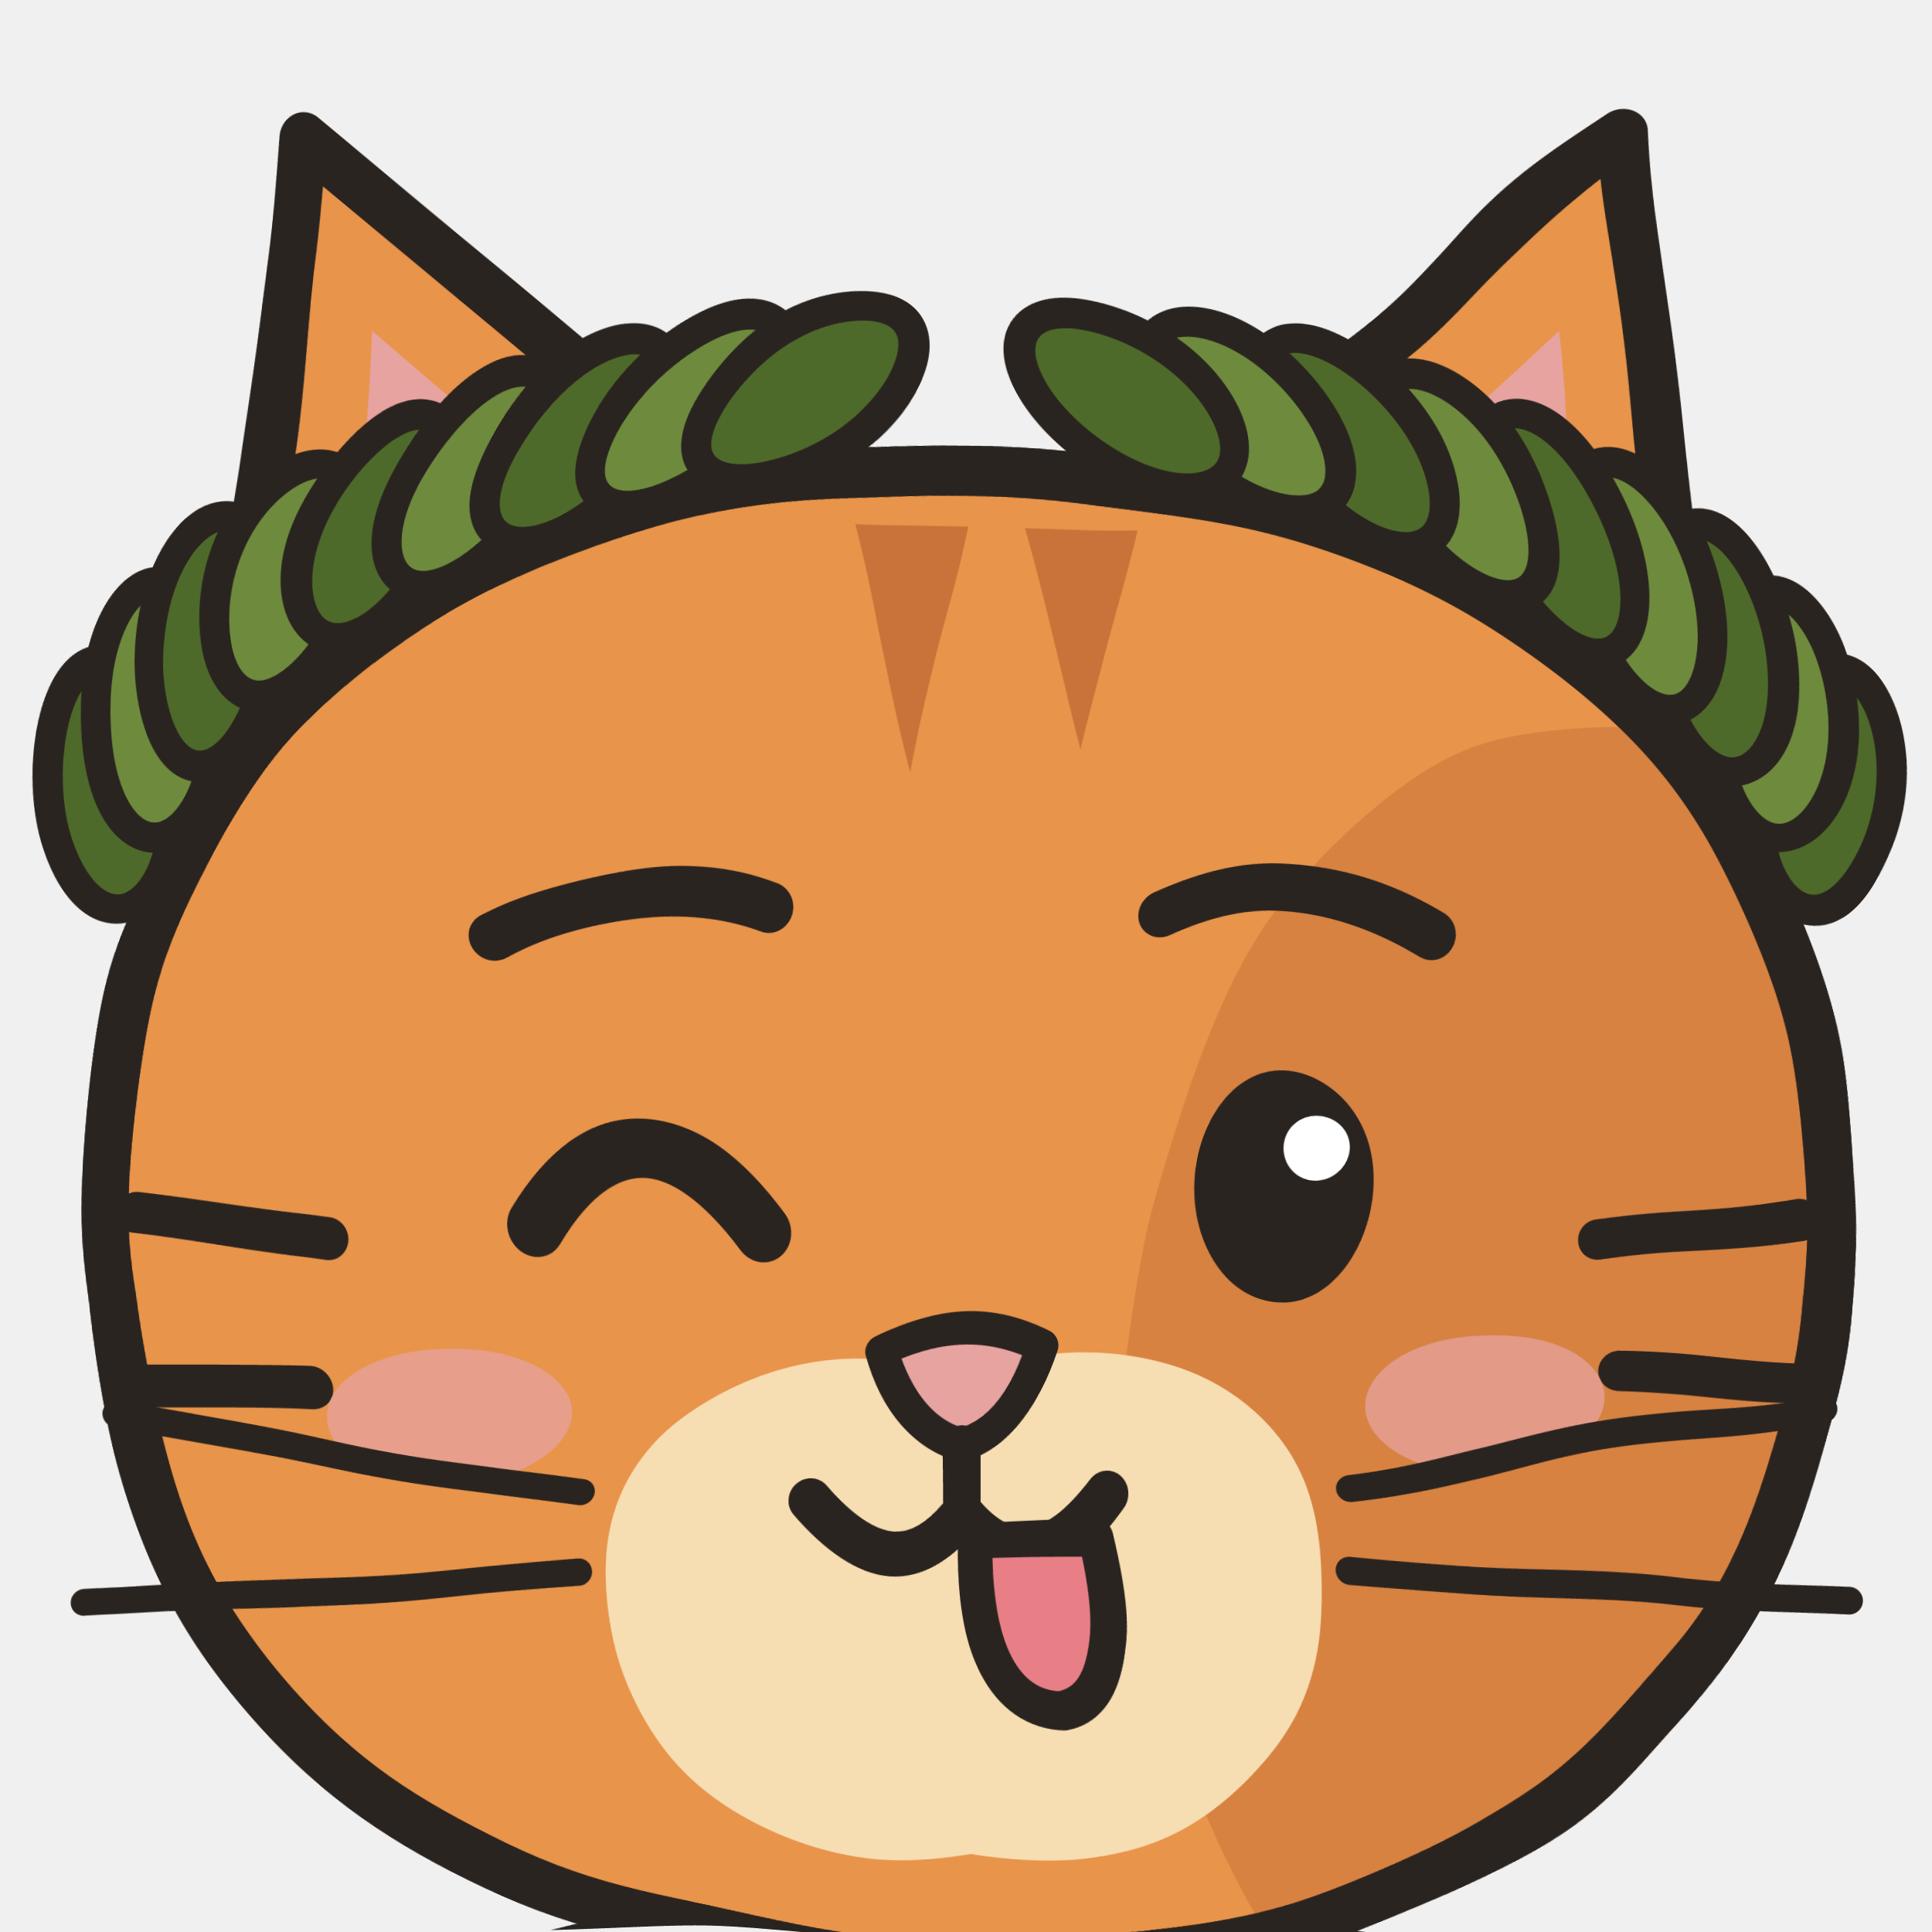
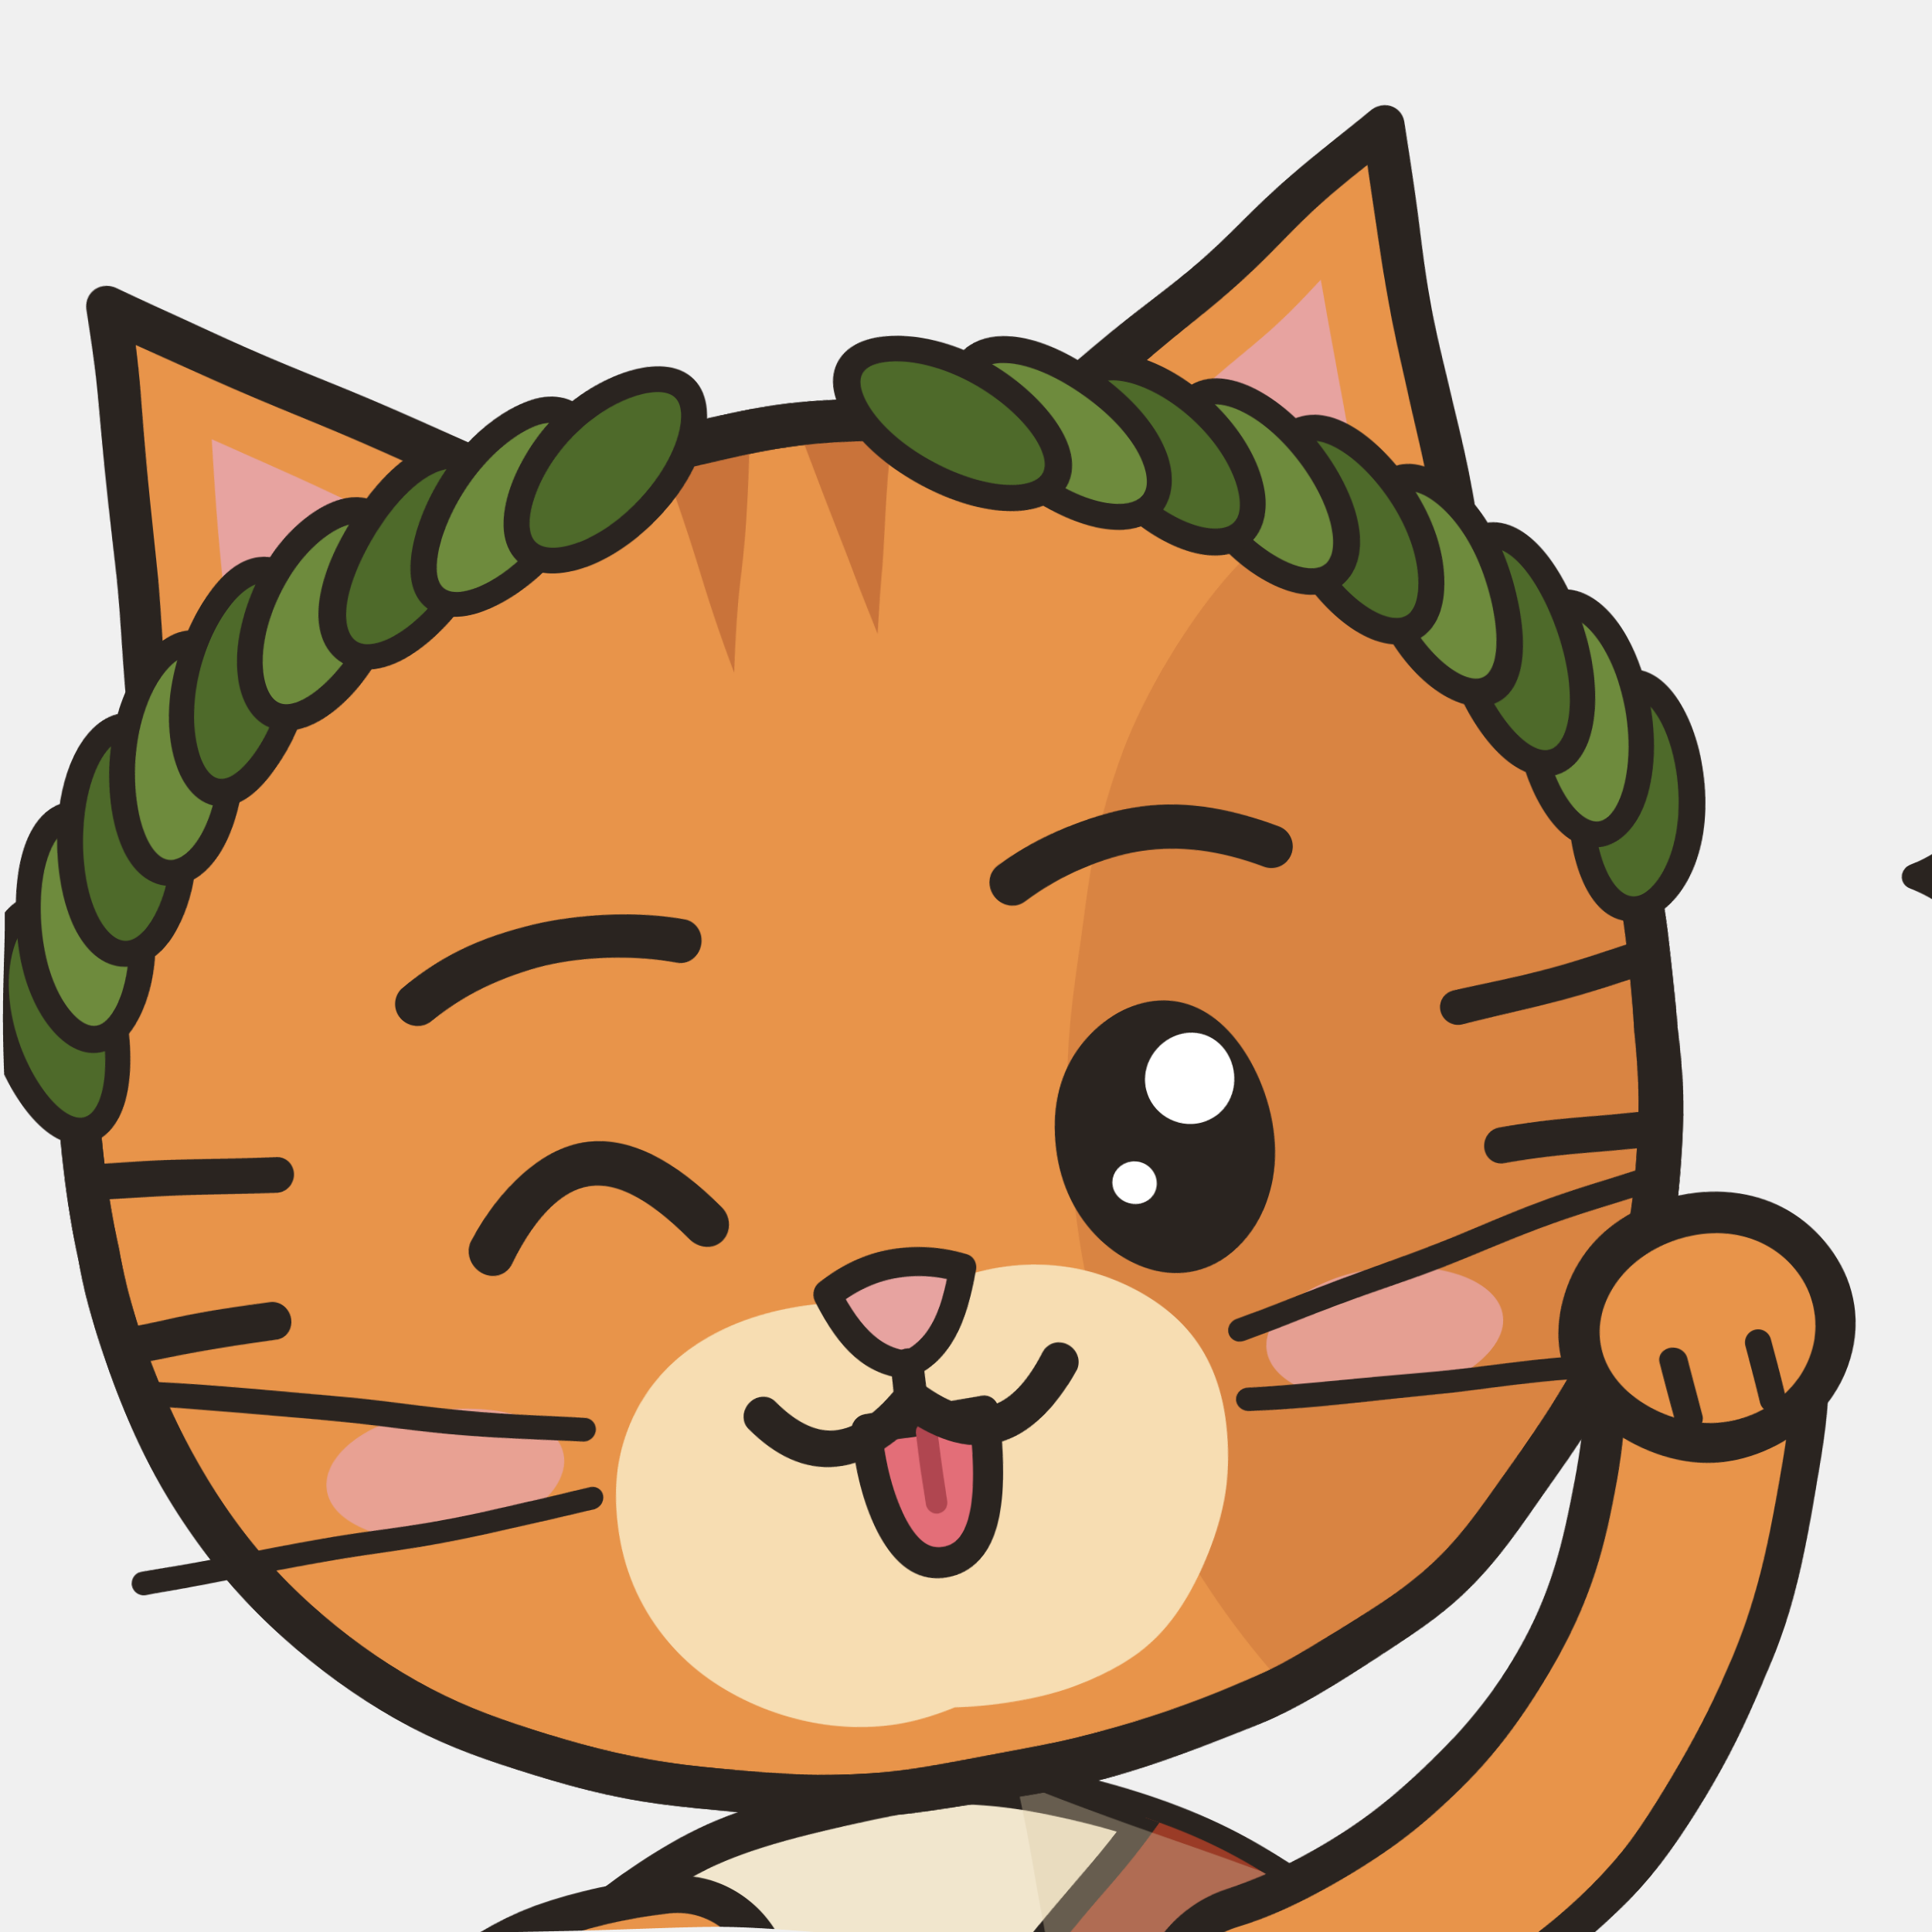
- <svg xmlns="http://www.w3.org/2000/svg" viewBox="50 24 140 140" width="140" height="140">
+ <svg xmlns="http://www.w3.org/2000/svg" viewBox="44 12 152 152" width="152" height="152">
  <defs>
    <filter id="rough" x="-5%" y="-5%" width="110%" height="110%">
      <feTurbulence type="fractalNoise" baseFrequency="0.035" numOctaves="2" seed="7" result="n" />
-       <feDisplacementMap in="SourceGraphic" in2="n" scale="2.6" />
-     </filter>
-     <filter id="grain">
-       <feTurbulence type="fractalNoise" baseFrequency="0.9" numOctaves="2" seed="3" />
-       <feColorMatrix values="0 0 0 0 0  0 0 0 0 0  0 0 0 0 0  0 0 0 .22 0" />
-       <feComposite in2="SourceGraphic" operator="in" />
+       <feDisplacementMap in="SourceGraphic" in2="n" scale="2.2" />
    </filter>
    <clipPath id="head">
-       <path d="M58,118 C54,78 84,58 120,58 C156,58 186,78 182,118 C180,150 154,166 120,166 C86,166 60,150 58,118 Z" />
+       <path d="M54,96 C50,56 84,36 120,36 C156,36 190,56 186,96 C184,132 156,150 120,150 C84,150 56,132 54,96 Z" />
    </clipPath>
    <clipPath id="body">
-       <path d="M22,240 C26,196 58,170 100,164 L140,164 C182,170 214,196 218,240 Z" />
+       <path d="M70,226 C62,190 82,152 120,150 C158,152 178,190 170,226 Q120,236 70,226 Z" />
    </clipPath>
  </defs>
  <g filter="url(#rough)">
-     <path d="M22,240 C26,196 58,170 100,164 L140,164 C182,170 214,196 218,240 Z" fill="#F1E6CD" stroke="#2A2420" stroke-width="3.6" stroke-linejoin="round" stroke-linecap="round" />
-     <g clip-path="url(#body)">
-       <path d="M150,160 L190,166 L96,240 L52,240 Z" fill="#9A3B26" />
-       <path d="M150,160 L190,166 L96,240 L52,240 Z" fill="none" stroke="#2A2420" stroke-width="2.4" />
-       <path d="M60,206 Q78,214 84,236" fill="none" stroke="#2A2420" stroke-width="2.4" stroke-linecap="round" stroke-linejoin="round" />
-       <path d="M178,200 Q170,218 176,240" fill="none" stroke="#2A2420" stroke-width="2.4" stroke-linecap="round" stroke-linejoin="round" />
-       <path d="M200,214 Q196,228 200,240" fill="none" stroke="#2A2420" stroke-width="2.4" stroke-linecap="round" stroke-linejoin="round" />
-       <path d="M120,164 L220,180 L220,240 L150,240 Z" fill="#D9C9A6" opacity=".35" />
+     <g transform="translate(7.2 11) scale(0.94)">
+       <path d="M160,214 C208,216 220,180 214,158" fill="none" stroke="#2A2420" stroke-width="19.0" stroke-linecap="round" />
+       <path d="M160,214 C208,216 220,180 214,158" fill="none" stroke="#E8944A" stroke-width="12.5" stroke-linecap="round" />
+       <path d="M208.9,202.1 L203.7,197.6" fill="none" stroke="#C9733A" stroke-width="2.6" stroke-linecap="round" stroke-linejoin="round" />
+       <path d="M218.4,185.8 L211.8,183.7" fill="none" stroke="#C9733A" stroke-width="2.6" stroke-linecap="round" stroke-linejoin="round" />
+       <path d="M221.2,168.5 L214.3,168.7" fill="none" stroke="#C9733A" stroke-width="2.6" stroke-linecap="round" stroke-linejoin="round" />
+       <path d="M70,226 C62,190 82,152 120,150 C158,152 178,190 170,226 Q120,236 70,226 Z" fill="#F1E6CD" stroke="#2A2420" stroke-width="3.6" stroke-linejoin="round" stroke-linecap="round" />
+       <g clip-path="url(#body)">
+         <path d="M140,146 L170,160 L100,240 L64,240 Z" fill="#9A3B26" stroke="#2A2420" stroke-width="2.4" stroke-linejoin="round" stroke-linecap="round" />
+         <path d="M84,196 Q92,206 92,226" fill="none" stroke="#2A2420" stroke-width="2.2" stroke-linecap="round" stroke-linejoin="round" />
+         <path d="M156,194 Q150,210 154,228" fill="none" stroke="#2A2420" stroke-width="2.2" stroke-linecap="round" stroke-linejoin="round" />
+         <path d="M124,150 L180,170 L180,240 L140,240 Z" fill="#D9C9A6" opacity=".35" />
+       </g>
+       <ellipse cx="98" cy="228" rx="15" ry="9" fill="#E8944A" stroke="#2A2420" stroke-width="3.2" stroke-linejoin="round" stroke-linecap="round" />
+       <ellipse cx="142" cy="228" rx="15" ry="9" fill="#E8944A" stroke="#2A2420" stroke-width="3.2" stroke-linejoin="round" stroke-linecap="round" />
+       <path d="M95,226 L95,233" fill="none" stroke="#2A2420" stroke-width="2" stroke-linecap="round" stroke-linejoin="round" />
+       <path d="M101,226 L101,233" fill="none" stroke="#2A2420" stroke-width="2" stroke-linecap="round" stroke-linejoin="round" />
+       <path d="M139,226 L139,233" fill="none" stroke="#2A2420" stroke-width="2" stroke-linecap="round" stroke-linejoin="round" />
+       <path d="M145,226 L145,233" fill="none" stroke="#2A2420" stroke-width="2" stroke-linecap="round" stroke-linejoin="round" />
+       <g transform="translate(0 0) rotate(-8 120 150)">
+         <path d="M64,74 L66,18 L108,44 Z" fill="#E8944A" stroke="#2A2420" stroke-width="3.6" stroke-linejoin="round" stroke-linecap="round" />
+         <path d="M72,64 L73,30 L98,46 Z" fill="#E7A3A0" />
+         <path d="M176,74 L174,18 L132,44 Z" fill="#E8944A" stroke="#2A2420" stroke-width="3.6" stroke-linejoin="round" stroke-linecap="round" />
+         <path d="M168,64 L167,30 L142,46 Z" fill="#E7A3A0" />
+         <path d="M54,96 C50,56 84,36 120,36 C156,36 190,56 186,96 C184,132 156,150 120,150 C84,150 56,132 54,96 Z" fill="#E8944A" stroke="#2A2420" stroke-width="3.6" stroke-linejoin="round" stroke-linecap="round" />
+         <g clip-path="url(#head)">
+           <ellipse cx="170" cy="104" rx="34" ry="56" fill="#C9733A" opacity=".5" />
+           <path d="M110,36 L114,56 L118,36 Z M122,36 L126,54 L130,36 Z" fill="#C9733A" />
+           <path d="M55,90 L70,92" fill="none" stroke="#2A2420" stroke-width="3" stroke-linecap="round" stroke-linejoin="round" />
+           <path d="M55,104 L68,104" fill="none" stroke="#2A2420" stroke-width="3" stroke-linecap="round" stroke-linejoin="round" />
+           <path d="M185,90 L170,92" fill="none" stroke="#2A2420" stroke-width="3" stroke-linecap="round" stroke-linejoin="round" />
+           <path d="M185,104 L172,104" fill="none" stroke="#2A2420" stroke-width="3" stroke-linecap="round" stroke-linejoin="round" />
+         </g>
+         <path d="M54,96 C50,56 84,36 120,36 C156,36 190,56 186,96 C184,132 156,150 120,150 C84,150 56,132 54,96 Z" fill="none" stroke="#2A2420" stroke-width="3.6" stroke-linejoin="round" stroke-linecap="round" />
+         <path d="M94,124 C94,110 108,106 120,110 C132,106 146,110 146,124 C146,140 132,146 120,144 C108,146 94,140 94,124 Z" fill="#F7DDB2" />
+         <ellipse cx="53.4" cy="76.1" rx="9.5" ry="4.8" transform="rotate(263.0 53.4 76.1)" fill="#4E6A2A" stroke="#2A2420" stroke-width="2.2" stroke-linejoin="round" stroke-linecap="round" />
+         <ellipse cx="56.8" cy="69.0" rx="9.5" ry="4.8" transform="rotate(270.5 56.8 69.0)" fill="#6E8B3D" stroke="#2A2420" stroke-width="2.2" stroke-linejoin="round" stroke-linecap="round" />
+         <ellipse cx="61.3" cy="62.4" rx="9.5" ry="4.8" transform="rotate(278.0 61.3 62.4)" fill="#4E6A2A" stroke="#2A2420" stroke-width="2.2" stroke-linejoin="round" stroke-linecap="round" />
+         <ellipse cx="66.8" cy="56.3" rx="9.5" ry="4.8" transform="rotate(285.5 66.8 56.3)" fill="#6E8B3D" stroke="#2A2420" stroke-width="2.2" stroke-linejoin="round" stroke-linecap="round" />
+         <ellipse cx="73.2" cy="50.9" rx="9.5" ry="4.8" transform="rotate(293.0 73.2 50.9)" fill="#4E6A2A" stroke="#2A2420" stroke-width="2.2" stroke-linejoin="round" stroke-linecap="round" />
+         <ellipse cx="80.4" cy="46.2" rx="9.5" ry="4.8" transform="rotate(300.5 80.4 46.2)" fill="#6E8B3D" stroke="#2A2420" stroke-width="2.2" stroke-linejoin="round" stroke-linecap="round" />
+         <ellipse cx="88.2" cy="42.3" rx="9.5" ry="4.8" transform="rotate(308.0 88.2 42.3)" fill="#4E6A2A" stroke="#2A2420" stroke-width="2.2" stroke-linejoin="round" stroke-linecap="round" />
+         <ellipse cx="96.6" cy="39.3" rx="9.5" ry="4.8" transform="rotate(315.5 96.6 39.3)" fill="#6E8B3D" stroke="#2A2420" stroke-width="2.2" stroke-linejoin="round" stroke-linecap="round" />
+         <ellipse cx="105.4" cy="37.3" rx="9.5" ry="4.8" transform="rotate(323.0 105.4 37.3)" fill="#4E6A2A" stroke="#2A2420" stroke-width="2.2" stroke-linejoin="round" stroke-linecap="round" />
+         <ellipse cx="186.6" cy="76.1" rx="9.5" ry="4.8" transform="rotate(457.0 186.6 76.1)" fill="#4E6A2A" stroke="#2A2420" stroke-width="2.2" stroke-linejoin="round" stroke-linecap="round" />
+         <ellipse cx="183.2" cy="69.0" rx="9.5" ry="4.8" transform="rotate(449.5 183.2 69.0)" fill="#6E8B3D" stroke="#2A2420" stroke-width="2.2" stroke-linejoin="round" stroke-linecap="round" />
+         <ellipse cx="178.7" cy="62.4" rx="9.5" ry="4.8" transform="rotate(442.0 178.7 62.4)" fill="#4E6A2A" stroke="#2A2420" stroke-width="2.2" stroke-linejoin="round" stroke-linecap="round" />
+         <ellipse cx="173.2" cy="56.3" rx="9.5" ry="4.8" transform="rotate(434.5 173.2 56.3)" fill="#6E8B3D" stroke="#2A2420" stroke-width="2.2" stroke-linejoin="round" stroke-linecap="round" />
+         <ellipse cx="166.8" cy="50.9" rx="9.5" ry="4.8" transform="rotate(427.0 166.8 50.9)" fill="#4E6A2A" stroke="#2A2420" stroke-width="2.2" stroke-linejoin="round" stroke-linecap="round" />
+         <ellipse cx="159.6" cy="46.2" rx="9.5" ry="4.8" transform="rotate(419.5 159.6 46.2)" fill="#6E8B3D" stroke="#2A2420" stroke-width="2.2" stroke-linejoin="round" stroke-linecap="round" />
+         <ellipse cx="151.8" cy="42.3" rx="9.5" ry="4.8" transform="rotate(412.0 151.8 42.3)" fill="#4E6A2A" stroke="#2A2420" stroke-width="2.2" stroke-linejoin="round" stroke-linecap="round" />
+         <ellipse cx="143.4" cy="39.3" rx="9.5" ry="4.8" transform="rotate(404.5 143.4 39.3)" fill="#6E8B3D" stroke="#2A2420" stroke-width="2.2" stroke-linejoin="round" stroke-linecap="round" />
+         <ellipse cx="134.6" cy="37.3" rx="9.5" ry="4.8" transform="rotate(397.0 134.6 37.3)" fill="#4E6A2A" stroke="#2A2420" stroke-width="2.2" stroke-linejoin="round" stroke-linecap="round" />
+         <path d="M87,101 Q96,89 105,101" fill="none" stroke="#2A2420" stroke-width="3.8" stroke-linecap="round" stroke-linejoin="round" />
+         <ellipse cx="144" cy="99" rx="9" ry="11.5" fill="#2A2420" />
+         <circle cx="146.8" cy="94.6" r="3.8" fill="#fff" />
+         <circle cx="141" cy="102.6" r="1.8" fill="#fff" />
+         <path d="M84,80 Q95,73 106,77" fill="none" stroke="#2A2420" stroke-width="3.6" stroke-linecap="round" stroke-linejoin="round" />
+         <path d="M134,76 Q145,70 156,76" fill="none" stroke="#2A2420" stroke-width="3.6" stroke-linecap="round" stroke-linejoin="round" />
+         <ellipse cx="80" cy="118" rx="10" ry="5.5" fill="#E7A3A0" opacity=".85" />
+         <ellipse cx="160" cy="118" rx="10" ry="5.5" fill="#E7A3A0" opacity=".85" />
+         <path d="M114,108 Q120,105 126,108 Q124,114 120,115 Q116,114 114,108 Z" fill="#E7A3A0" stroke="#2A2420" stroke-width="2.4" stroke-linejoin="round" stroke-linecap="round" />
+         <path d="M120,115 L120,118" fill="none" stroke="#2A2420" stroke-width="2.8" stroke-linecap="round" stroke-linejoin="round" />
+         <path d="M116,120 Q116,132 121,132 Q126,132 126,120 Z" fill="#E36E78" stroke="#2A2420" stroke-width="2.6" stroke-linejoin="round" stroke-linecap="round" />
+         <path d="M121,121 L121,127" fill="none" stroke="#B04650" stroke-width="1.8" stroke-linecap="round" stroke-linejoin="round" />
+         <path d="M107,117 Q113,125 120,118 Q127,125 133,117" fill="none" stroke="#2A2420" stroke-width="3.2" stroke-linecap="round" stroke-linejoin="round" />
+         <path d="M92,116 L56,108" fill="none" stroke="#2A2420" stroke-width="2" stroke-linecap="round" stroke-linejoin="round" />
+         <path d="M92,122 L54,124" fill="none" stroke="#2A2420" stroke-width="2" stroke-linecap="round" stroke-linejoin="round" />
+         <path d="M148,116 L184,108" fill="none" stroke="#2A2420" stroke-width="2" stroke-linecap="round" stroke-linejoin="round" />
+         <path d="M148,122 L186,124" fill="none" stroke="#2A2420" stroke-width="2" stroke-linecap="round" stroke-linejoin="round" />
+       </g>
+       <path d="M96,168 C70,170 66,196 84,204" fill="none" stroke="#2A2420" stroke-width="19.5" stroke-linecap="round" />
+       <path d="M96,168 C70,170 66,196 84,204" fill="none" stroke="#E8944A" stroke-width="13" stroke-linecap="round" />
+       <g transform="rotate(0 84 204)">
+         <ellipse cx="84" cy="204" rx="10.5" ry="9.66" fill="#E8944A" stroke="#2A2420" stroke-width="3.4" stroke-linejoin="round" stroke-linecap="round" />
+         <path d="M80.5,206 L80.5,211" fill="none" stroke="#2A2420" stroke-width="2.2" stroke-linecap="round" stroke-linejoin="round" />
+         <path d="M87.5,206 L87.5,211" fill="none" stroke="#2A2420" stroke-width="2.2" stroke-linecap="round" stroke-linejoin="round" />
+       </g>
+       <path d="M144,168 C170,160 184,136 182,112" fill="none" stroke="#2A2420" stroke-width="19.5" stroke-linecap="round" />
+       <path d="M144,168 C170,160 184,136 182,112" fill="none" stroke="#E8944A" stroke-width="13" stroke-linecap="round" />
+       <g transform="rotate(-15 182 112)">
+         <ellipse cx="182" cy="112" rx="10.5" ry="9.66" fill="#E8944A" stroke="#2A2420" stroke-width="3.4" stroke-linejoin="round" stroke-linecap="round" />
+         <path d="M178.5,114 L178.5,119" fill="none" stroke="#2A2420" stroke-width="2.2" stroke-linecap="round" stroke-linejoin="round" />
+         <path d="M185.5,114 L185.5,119" fill="none" stroke="#2A2420" stroke-width="2.2" stroke-linecap="round" stroke-linejoin="round" />
+       </g>
+       <path d="M206,67 Q208,72 213,74 Q208,76 206,81 Q204,76 199,74 Q204,72 206,67 Z" fill="#F2C94C" stroke="#2A2420" stroke-width="2.2" stroke-linejoin="round" stroke-linecap="round" />
    </g>
-     <path d="M98,160 Q120,176 142,160 L142,170 Q120,182 98,170 Z" fill="#F7DDB2" stroke="#2A2420" stroke-width="3" stroke-linejoin="round" stroke-linecap="round" />
-     <g>
-       <rect x="78" y="198" width="84" height="28" rx="3" fill="#F4E9CF" stroke="#2A2420" stroke-width="3" stroke-linejoin="round" stroke-linecap="round" />
-       <path d="M90,207 L150,207" fill="none" stroke="#2A2420" stroke-width="2" stroke-linecap="round" stroke-linejoin="round" />
-       <path d="M90,215 L140,215" fill="none" stroke="#2A2420" stroke-width="2" stroke-linecap="round" stroke-linejoin="round" />
-       <rect x="70" y="194" width="14" height="36" rx="7" fill="#E2CFA6" stroke="#2A2420" stroke-width="3" stroke-linejoin="round" stroke-linecap="round" />
-       <rect x="156" y="194" width="14" height="36" rx="7" fill="#E2CFA6" stroke="#2A2420" stroke-width="3" stroke-linejoin="round" stroke-linecap="round" />
-       <path d="M60,206 C60,194 76,190 84,198 C90,204 88,218 78,222 C66,226 60,216 60,206 Z" fill="#E8944A" stroke="#2A2420" stroke-width="3.6" stroke-linejoin="round" stroke-linecap="round" />
-       <path d="M70,212 L72,220" fill="none" stroke="#2A2420" stroke-width="2.2" stroke-linecap="round" stroke-linejoin="round" />
-       <path d="M76,210 L79,219" fill="none" stroke="#2A2420" stroke-width="2.2" stroke-linecap="round" stroke-linejoin="round" />
-       <path d="M180,206 C180,194 164,190 156,198 C150,204 152,218 162,222 C174,226 180,216 180,206 Z" fill="#E8944A" stroke="#2A2420" stroke-width="3.6" stroke-linejoin="round" stroke-linecap="round" />
-       <path d="M170,212 L168,220" fill="none" stroke="#2A2420" stroke-width="2.2" stroke-linecap="round" stroke-linejoin="round" />
-       <path d="M164,210 L161,219" fill="none" stroke="#2A2420" stroke-width="2.2" stroke-linecap="round" stroke-linejoin="round" />
-     </g>
-     <path d="M66,92 L72,34 L108,64 Z" fill="#E8944A" stroke="#2A2420" stroke-width="3.6" stroke-linejoin="round" stroke-linecap="round" />
-     <path d="M74,82 L77,48 L98,66 Z" fill="#E7A3A0" />
-     <path d="M174,92 L168,34 L132,64 Z" fill="#E8944A" stroke="#2A2420" stroke-width="3.6" stroke-linejoin="round" stroke-linecap="round" />
-     <path d="M166,82 L163,48 L142,66 Z" fill="#E7A3A0" />
-     <path d="M58,118 C54,78 84,58 120,58 C156,58 186,78 182,118 C180,150 154,166 120,166 C86,166 60,150 58,118 Z" fill="#E8944A" stroke="#2A2420" stroke-width="3.6" stroke-linejoin="round" stroke-linecap="round" />
-     <g clip-path="url(#head)">
-       <ellipse cx="166" cy="128" rx="34" ry="52" fill="#C9733A" opacity=".55" />
-       <path d="M112,62 L116,80 L120,62 Z M124,62 L128,78 L132,62 Z" fill="#C9733A" />
-       <path d="M60,112 L74,114" fill="none" stroke="#2A2420" stroke-width="3" stroke-linecap="round" stroke-linejoin="round" />
-       <path d="M60,124 L72,124" fill="none" stroke="#2A2420" stroke-width="3" stroke-linecap="round" stroke-linejoin="round" />
-       <path d="M180,112 L166,114" fill="none" stroke="#2A2420" stroke-width="3" stroke-linecap="round" stroke-linejoin="round" />
-       <path d="M180,124 L168,124" fill="none" stroke="#2A2420" stroke-width="3" stroke-linecap="round" stroke-linejoin="round" />
-     </g>
-     <path d="M58,118 C54,78 84,58 120,58 C156,58 186,78 182,118 C180,150 154,166 120,166 C86,166 60,150 58,118 Z" fill="none" stroke="#2A2420" stroke-width="3.6" />
-     <path d="M94,138 C94,124 108,120 120,124 C132,120 146,124 146,138 C146,154 132,160 120,158 C108,160 94,154 94,138 Z" fill="#F7DDB2" />
-     <ellipse cx="58.0" cy="81.0" rx="9" ry="4.6" transform="rotate(85.0 58.0 81.0)" fill="#4E6A2A" stroke="#2A2420" stroke-width="2.2" stroke-linejoin="round" stroke-linecap="round" />
-     <ellipse cx="61.5" cy="75.7" rx="9" ry="4.6" transform="rotate(92.5 61.5 75.7)" fill="#6E8B3D" stroke="#2A2420" stroke-width="2.2" stroke-linejoin="round" stroke-linecap="round" />
-     <ellipse cx="65.9" cy="70.8" rx="9" ry="4.6" transform="rotate(100.0 65.9 70.8)" fill="#4E6A2A" stroke="#2A2420" stroke-width="2.2" stroke-linejoin="round" stroke-linecap="round" />
-     <ellipse cx="71.3" cy="66.3" rx="9" ry="4.6" transform="rotate(107.5 71.3 66.3)" fill="#6E8B3D" stroke="#2A2420" stroke-width="2.2" stroke-linejoin="round" stroke-linecap="round" />
-     <ellipse cx="77.6" cy="62.3" rx="9" ry="4.6" transform="rotate(115.0 77.6 62.3)" fill="#4E6A2A" stroke="#2A2420" stroke-width="2.2" stroke-linejoin="round" stroke-linecap="round" />
-     <ellipse cx="84.5" cy="58.9" rx="9" ry="4.6" transform="rotate(122.5 84.5 58.9)" fill="#6E8B3D" stroke="#2A2420" stroke-width="2.2" stroke-linejoin="round" stroke-linecap="round" />
-     <ellipse cx="92.1" cy="56.1" rx="9" ry="4.6" transform="rotate(130.0 92.1 56.1)" fill="#4E6A2A" stroke="#2A2420" stroke-width="2.2" stroke-linejoin="round" stroke-linecap="round" />
-     <ellipse cx="100.2" cy="54.0" rx="9" ry="4.6" transform="rotate(137.5 100.2 54.0)" fill="#6E8B3D" stroke="#2A2420" stroke-width="2.2" stroke-linejoin="round" stroke-linecap="round" />
-     <ellipse cx="108.5" cy="52.7" rx="9" ry="4.6" transform="rotate(145.0 108.5 52.7)" fill="#4E6A2A" stroke="#2A2420" stroke-width="2.2" stroke-linejoin="round" stroke-linecap="round" />
-     <ellipse cx="182.0" cy="81.0" rx="9" ry="4.6" transform="rotate(455.0 182.0 81.0)" fill="#4E6A2A" stroke="#2A2420" stroke-width="2.2" stroke-linejoin="round" stroke-linecap="round" />
-     <ellipse cx="178.5" cy="75.7" rx="9" ry="4.6" transform="rotate(447.5 178.5 75.7)" fill="#6E8B3D" stroke="#2A2420" stroke-width="2.2" stroke-linejoin="round" stroke-linecap="round" />
-     <ellipse cx="174.1" cy="70.8" rx="9" ry="4.6" transform="rotate(440.0 174.1 70.8)" fill="#4E6A2A" stroke="#2A2420" stroke-width="2.2" stroke-linejoin="round" stroke-linecap="round" />
-     <ellipse cx="168.7" cy="66.3" rx="9" ry="4.6" transform="rotate(432.5 168.7 66.3)" fill="#6E8B3D" stroke="#2A2420" stroke-width="2.2" stroke-linejoin="round" stroke-linecap="round" />
-     <ellipse cx="162.4" cy="62.3" rx="9" ry="4.6" transform="rotate(425.0 162.4 62.3)" fill="#4E6A2A" stroke="#2A2420" stroke-width="2.2" stroke-linejoin="round" stroke-linecap="round" />
-     <ellipse cx="155.5" cy="58.9" rx="9" ry="4.6" transform="rotate(417.5 155.5 58.9)" fill="#6E8B3D" stroke="#2A2420" stroke-width="2.2" stroke-linejoin="round" stroke-linecap="round" />
-     <ellipse cx="147.9" cy="56.1" rx="9" ry="4.6" transform="rotate(410.0 147.9 56.1)" fill="#4E6A2A" stroke="#2A2420" stroke-width="2.2" stroke-linejoin="round" stroke-linecap="round" />
-     <ellipse cx="139.8" cy="54.0" rx="9" ry="4.6" transform="rotate(402.5 139.8 54.0)" fill="#6E8B3D" stroke="#2A2420" stroke-width="2.2" stroke-linejoin="round" stroke-linecap="round" />
-     <ellipse cx="131.5" cy="52.7" rx="9" ry="4.6" transform="rotate(395.0 131.5 52.7)" fill="#4E6A2A" stroke="#2A2420" stroke-width="2.2" stroke-linejoin="round" stroke-linecap="round" />
-     <ellipse cx="82" cy="126" rx="9" ry="5" fill="#E7A3A0" opacity=".75" />
-     <ellipse cx="158" cy="126" rx="9" ry="5" fill="#E7A3A0" opacity=".75" />
-     <path d="M89,113 Q97,102 105,113" fill="none" stroke="#2A2420" stroke-width="4.2" stroke-linecap="round" stroke-linejoin="round" />
-     <ellipse cx="143" cy="110" rx="6.5" ry="8.5" fill="#2A2420" />
-     <circle cx="145.2" cy="107" r="2.4" fill="#fff" />
-     <path d="M86,92 Q96,86 106,90" fill="none" stroke="#2A2420" stroke-width="3.6" stroke-linecap="round" stroke-linejoin="round" />
-     <path d="M134,90 Q144,86 154,92" fill="none" stroke="#2A2420" stroke-width="3.6" stroke-linecap="round" stroke-linejoin="round" />
-     <path d="M114,122 Q120,119 126,122 Q124,128 120,129 Q116,128 114,122 Z" fill="#E7A3A0" stroke="#2A2420" stroke-width="2.4" stroke-linejoin="round" stroke-linecap="round" />
-     <path d="M120,129 L120,133" fill="none" stroke="#2A2420" stroke-width="2.8" stroke-linecap="round" stroke-linejoin="round" />
-     <path d="M109,133 Q115,140 120,134 Q125,140 131,133" fill="none" stroke="#2A2420" stroke-width="3.2" stroke-linecap="round" stroke-linejoin="round" />
-     <path d="M121,136 Q121,148 127,148 Q132,147 130,136 Z" fill="#E87F86" stroke="#2A2420" stroke-width="2.6" stroke-linejoin="round" stroke-linecap="round" />
-     <path d="M92,132 L58,126" fill="none" stroke="#2A2420" stroke-width="2" stroke-linecap="round" stroke-linejoin="round" />
-     <path d="M92,138 L56,140" fill="none" stroke="#2A2420" stroke-width="2" stroke-linecap="round" stroke-linejoin="round" />
-     <path d="M148,132 L182,126" fill="none" stroke="#2A2420" stroke-width="2" stroke-linecap="round" stroke-linejoin="round" />
-     <path d="M148,138 L184,140" fill="none" stroke="#2A2420" stroke-width="2" stroke-linecap="round" stroke-linejoin="round" />
  </g>
</svg>
